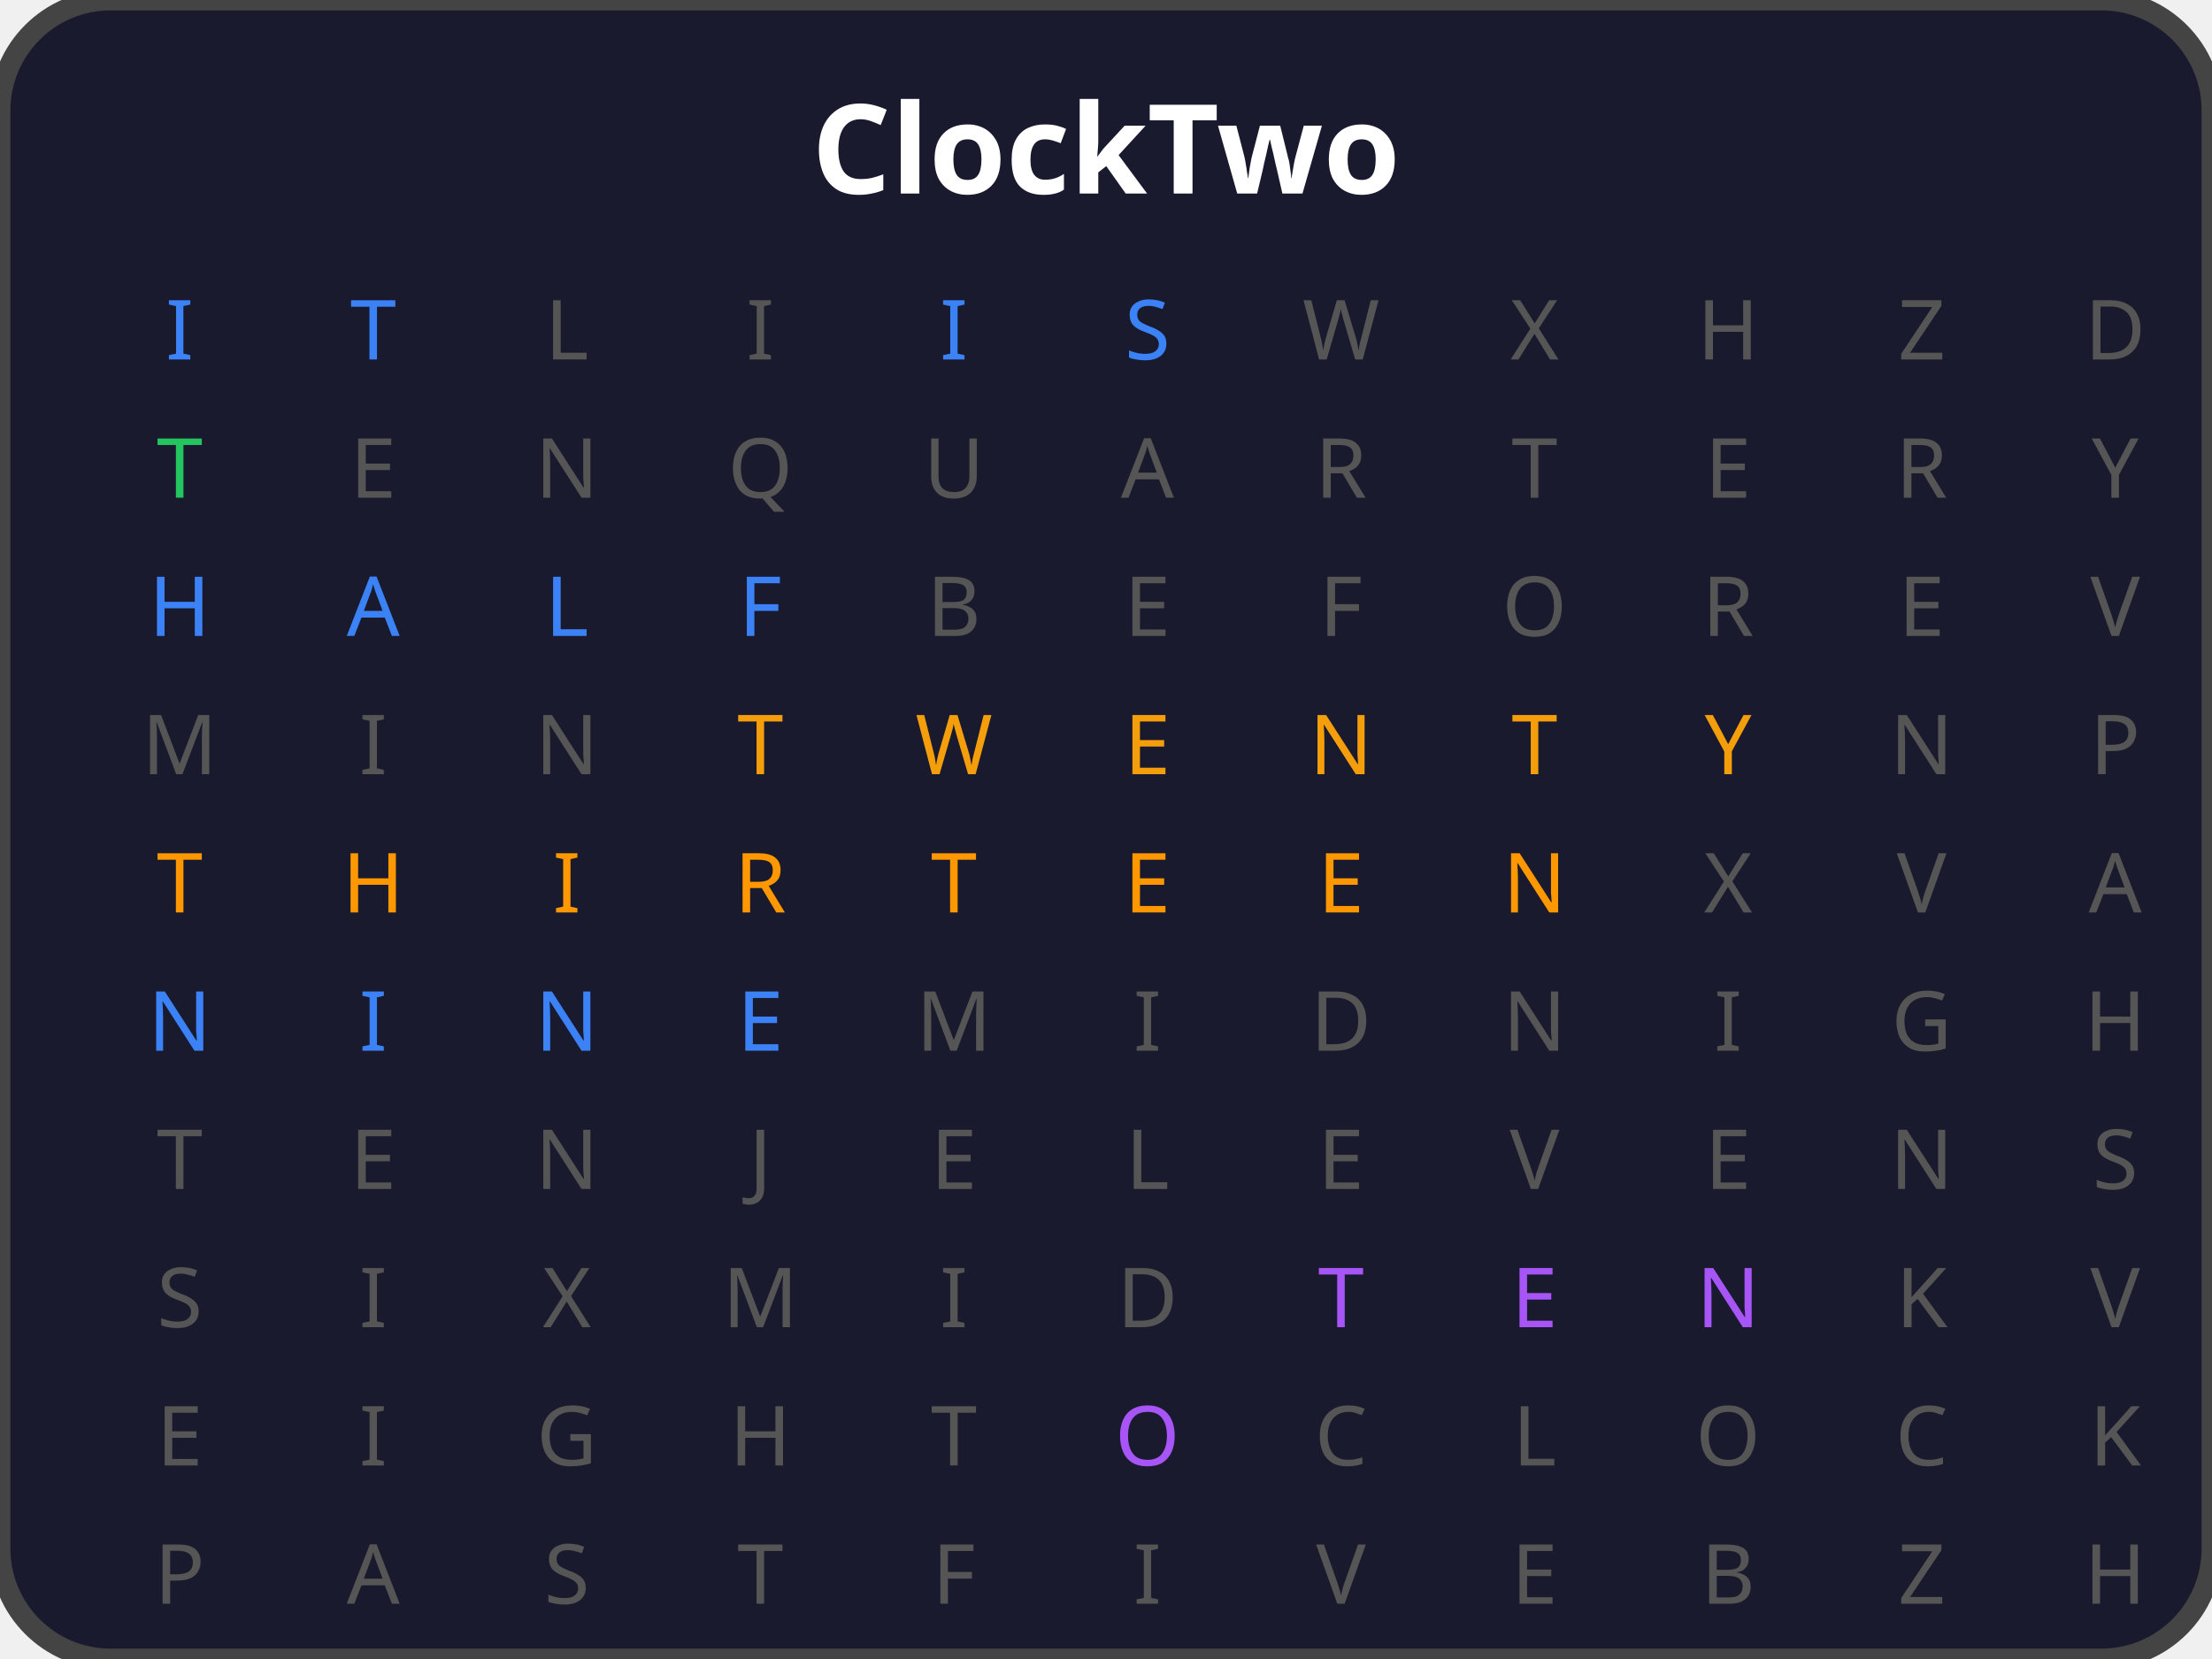
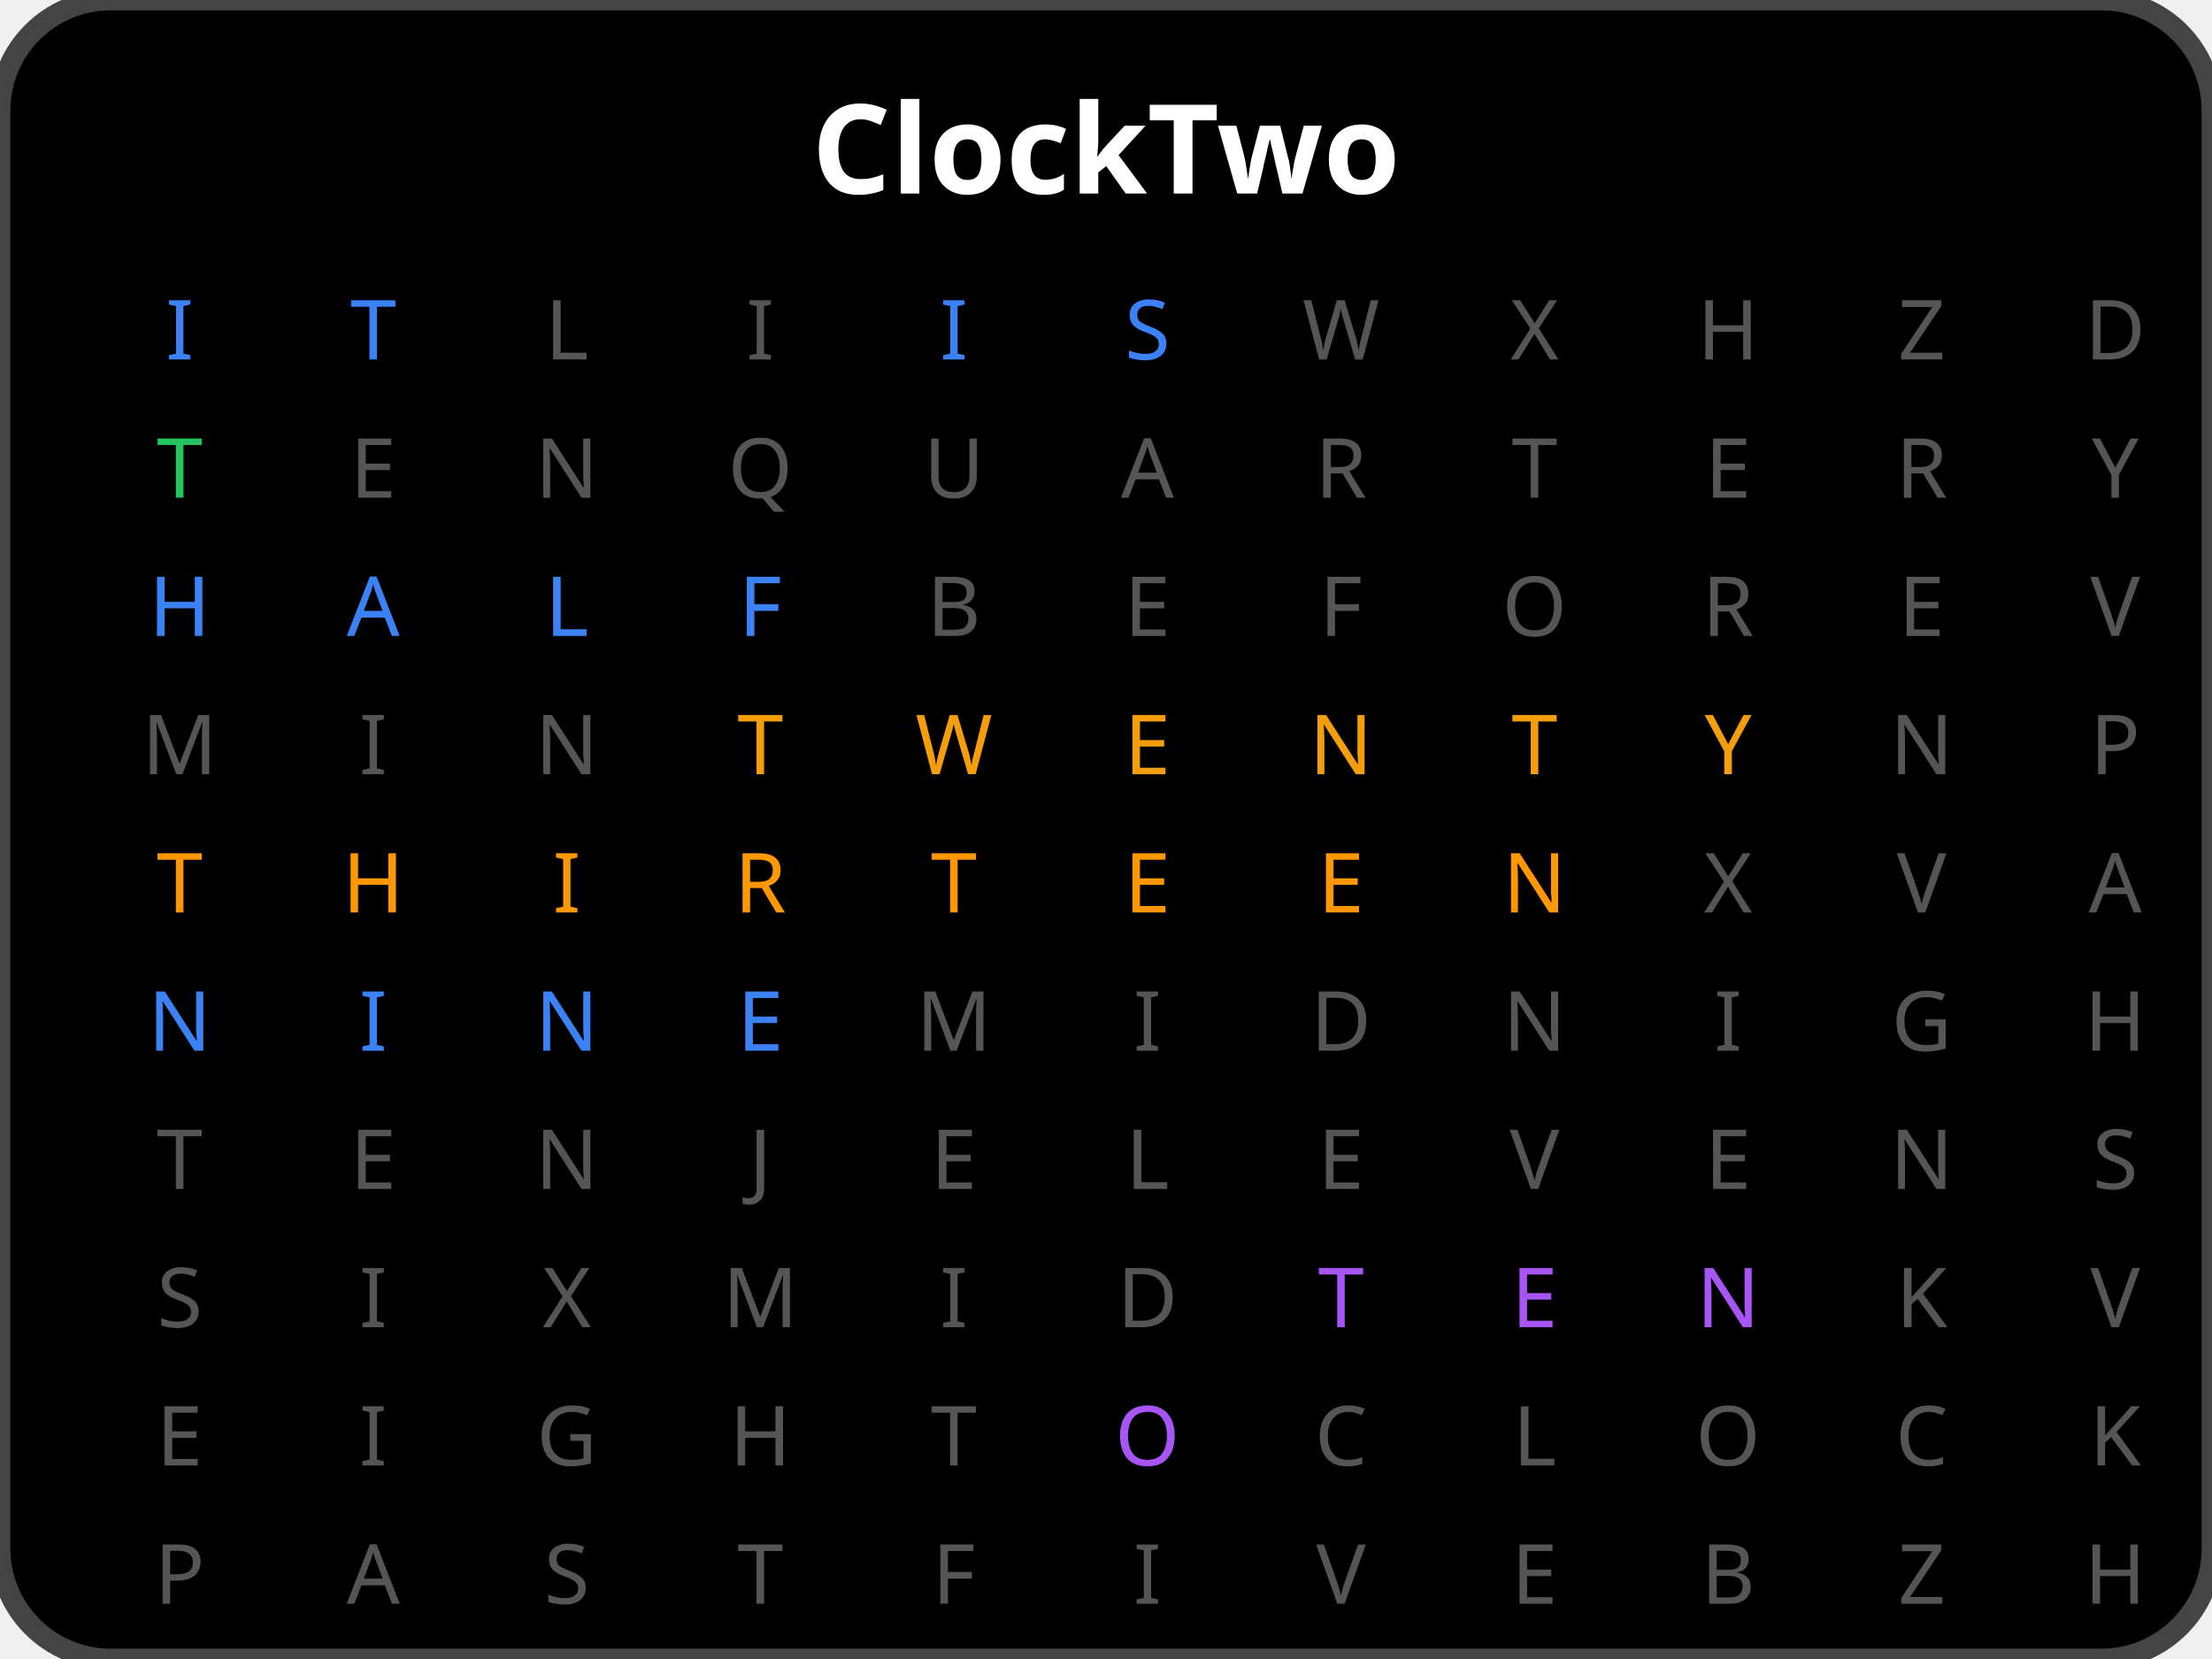
<svg xmlns="http://www.w3.org/2000/svg" viewBox="0 0 160 120" width="160" height="120">
-   <rect x="0" y="0" width="160" height="120" rx="8" ry="8" fill="#1a1a2e" stroke="#444" stroke-width="1.5" />
+   <rect x="0" y="0" width="160" height="120" rx="8" ry="8" fill="#000" stroke="#444" stroke-width="1.5" />
  <text x="80" y="14" text-anchor="middle" fill="#fff" font-family="sans-serif" font-size="9" font-weight="bold">ClockTwo</text>
  <g font-family="sans-serif" font-size="6" text-anchor="middle">
    <text x="13" y="26" fill="#3b82f6">I</text>
    <text x="27" y="26" fill="#3b82f6">T</text>
    <text x="41" y="26" fill="#555">L</text>
    <text x="55" y="26" fill="#555">I</text>
    <text x="69" y="26" fill="#3b82f6">I</text>
    <text x="83" y="26" fill="#3b82f6">S</text>
    <text x="97" y="26" fill="#555">W</text>
    <text x="111" y="26" fill="#555">X</text>
    <text x="125" y="26" fill="#555">H</text>
    <text x="139" y="26" fill="#555">Z</text>
    <text x="153" y="26" fill="#555">D</text>
    <text x="13" y="36" fill="#22c55e">T</text>
    <text x="27" y="36" fill="#555">E</text>
    <text x="41" y="36" fill="#555">N</text>
    <text x="55" y="36" fill="#555">Q</text>
    <text x="69" y="36" fill="#555">U</text>
    <text x="83" y="36" fill="#555">A</text>
    <text x="97" y="36" fill="#555">R</text>
    <text x="111" y="36" fill="#555">T</text>
    <text x="125" y="36" fill="#555">E</text>
    <text x="139" y="36" fill="#555">R</text>
    <text x="153" y="36" fill="#555">Y</text>
    <text x="13" y="46" fill="#3b82f6">H</text>
    <text x="27" y="46" fill="#3b82f6">A</text>
    <text x="41" y="46" fill="#3b82f6">L</text>
    <text x="55" y="46" fill="#3b82f6">F</text>
    <text x="69" y="46" fill="#555">B</text>
    <text x="83" y="46" fill="#555">E</text>
    <text x="97" y="46" fill="#555">F</text>
    <text x="111" y="46" fill="#555">O</text>
    <text x="125" y="46" fill="#555">R</text>
    <text x="139" y="46" fill="#555">E</text>
    <text x="153" y="46" fill="#555">V</text>
    <text x="13" y="56" fill="#555">M</text>
    <text x="27" y="56" fill="#555">I</text>
    <text x="41" y="56" fill="#555">N</text>
    <text x="55" y="56" fill="#f59e0b">T</text>
    <text x="69" y="56" fill="#f59e0b">W</text>
    <text x="83" y="56" fill="#f59e0b">E</text>
    <text x="97" y="56" fill="#f59e0b">N</text>
    <text x="111" y="56" fill="#f59e0b">T</text>
    <text x="125" y="56" fill="#f59e0b">Y</text>
    <text x="139" y="56" fill="#555">N</text>
    <text x="153" y="56" fill="#555">P</text>
    <text x="13" y="66" fill="#ff9800">T</text>
    <text x="27" y="66" fill="#ff9800">H</text>
    <text x="41" y="66" fill="#ff9800">I</text>
    <text x="55" y="66" fill="#ff9800">R</text>
    <text x="69" y="66" fill="#ff9800">T</text>
    <text x="83" y="66" fill="#ff9800">E</text>
    <text x="97" y="66" fill="#ff9800">E</text>
    <text x="111" y="66" fill="#ff9800">N</text>
    <text x="125" y="66" fill="#555">X</text>
    <text x="139" y="66" fill="#555">V</text>
    <text x="153" y="66" fill="#555">A</text>
    <text x="13" y="76" fill="#3b82f6">N</text>
    <text x="27" y="76" fill="#3b82f6">I</text>
    <text x="41" y="76" fill="#3b82f6">N</text>
    <text x="55" y="76" fill="#3b82f6">E</text>
    <text x="69" y="76" fill="#555">M</text>
    <text x="83" y="76" fill="#555">I</text>
    <text x="97" y="76" fill="#555">D</text>
    <text x="111" y="76" fill="#555">N</text>
    <text x="125" y="76" fill="#555">I</text>
    <text x="139" y="76" fill="#555">G</text>
    <text x="153" y="76" fill="#555">H</text>
    <text x="13" y="86" fill="#555">T</text>
    <text x="27" y="86" fill="#555">E</text>
    <text x="41" y="86" fill="#555">N</text>
    <text x="55" y="86" fill="#555">J</text>
    <text x="69" y="86" fill="#555">E</text>
    <text x="83" y="86" fill="#555">L</text>
    <text x="97" y="86" fill="#555">E</text>
    <text x="111" y="86" fill="#555">V</text>
    <text x="125" y="86" fill="#555">E</text>
    <text x="139" y="86" fill="#555">N</text>
    <text x="153" y="86" fill="#555">S</text>
    <text x="13" y="96" fill="#555">S</text>
    <text x="27" y="96" fill="#555">I</text>
    <text x="41" y="96" fill="#555">X</text>
    <text x="55" y="96" fill="#555">M</text>
    <text x="69" y="96" fill="#555">I</text>
    <text x="83" y="96" fill="#555">D</text>
    <text x="97" y="96" fill="#a855f7">T</text>
    <text x="111" y="96" fill="#a855f7">E</text>
    <text x="125" y="96" fill="#a855f7">N</text>
    <text x="139" y="96" fill="#555">K</text>
    <text x="153" y="96" fill="#555">V</text>
    <text x="13" y="106" fill="#555">E</text>
    <text x="27" y="106" fill="#555">I</text>
    <text x="41" y="106" fill="#555">G</text>
    <text x="55" y="106" fill="#555">H</text>
    <text x="69" y="106" fill="#555">T</text>
    <text x="83" y="106" fill="#a855f7">O</text>
    <text x="97" y="106" fill="#555">C</text>
    <text x="111" y="106" fill="#555">L</text>
    <text x="125" y="106" fill="#555">O</text>
    <text x="139" y="106" fill="#555">C</text>
    <text x="153" y="106" fill="#555">K</text>
    <text x="13" y="116" fill="#555">P</text>
    <text x="27" y="116" fill="#555">A</text>
    <text x="41" y="116" fill="#555">S</text>
    <text x="55" y="116" fill="#555">T</text>
    <text x="69" y="116" fill="#555">F</text>
    <text x="83" y="116" fill="#555">I</text>
    <text x="97" y="116" fill="#555">V</text>
    <text x="111" y="116" fill="#555">E</text>
    <text x="125" y="116" fill="#555">B</text>
    <text x="139" y="116" fill="#555">Z</text>
    <text x="153" y="116" fill="#555">H</text>
  </g>
</svg>
